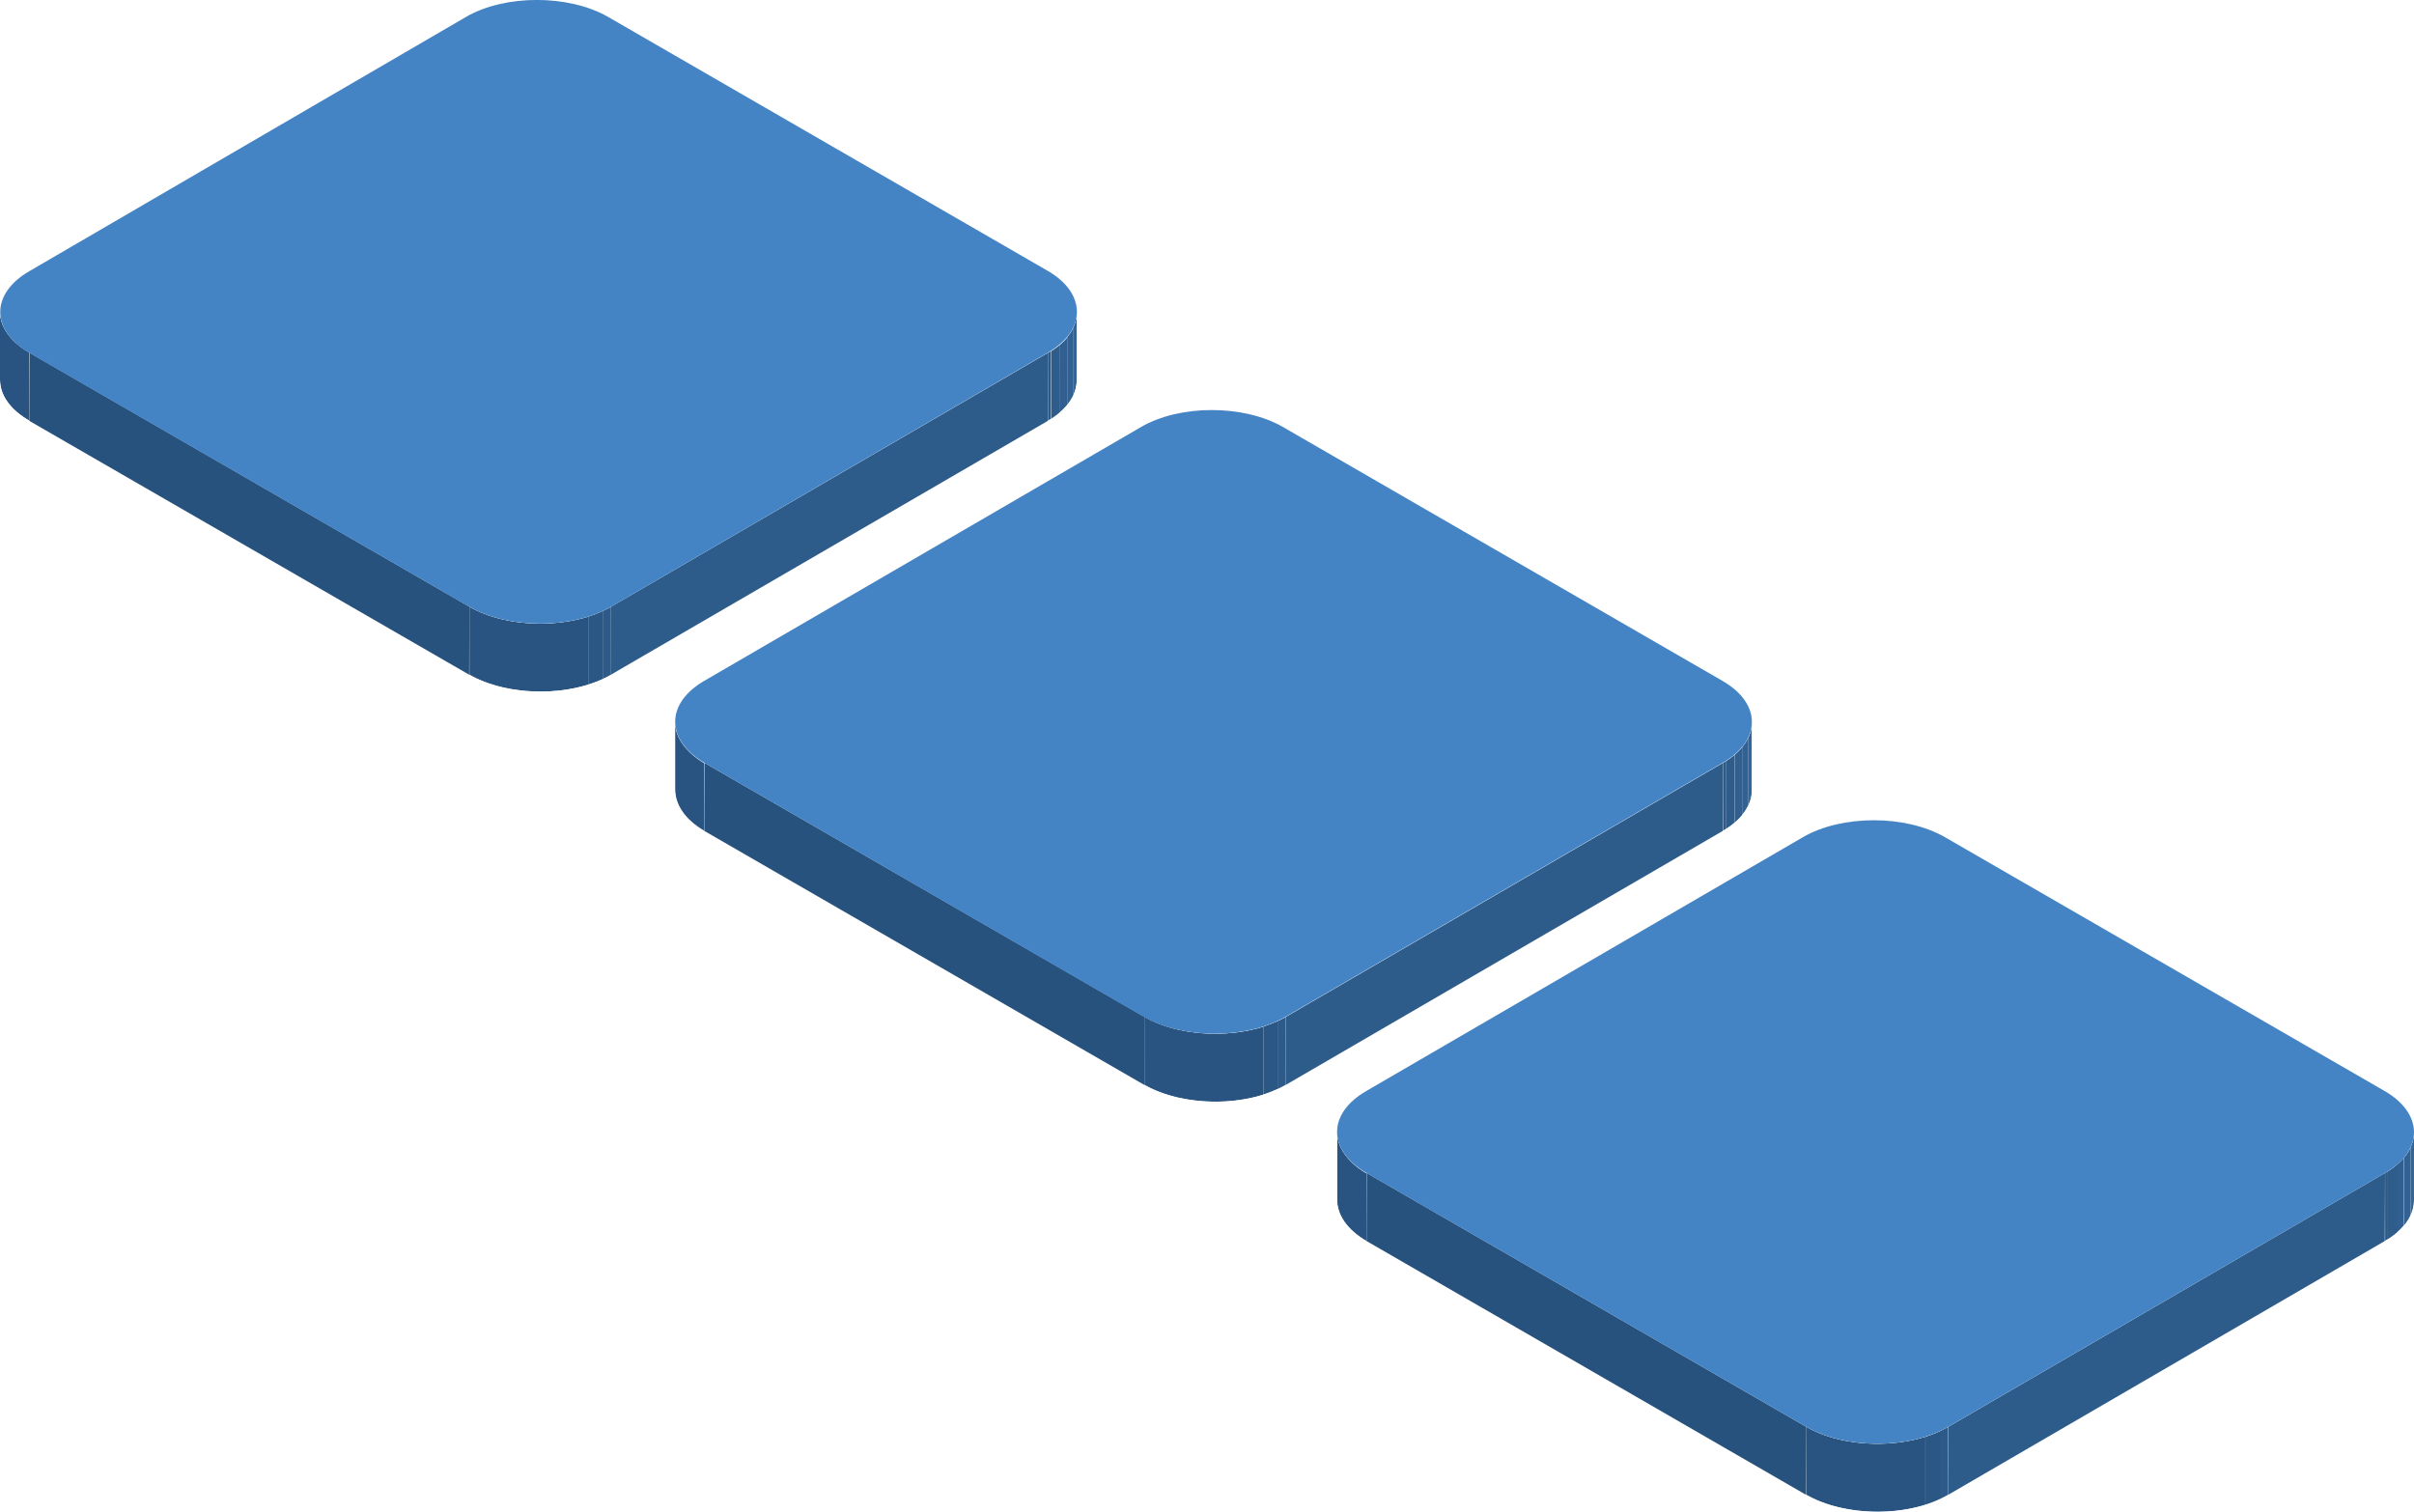
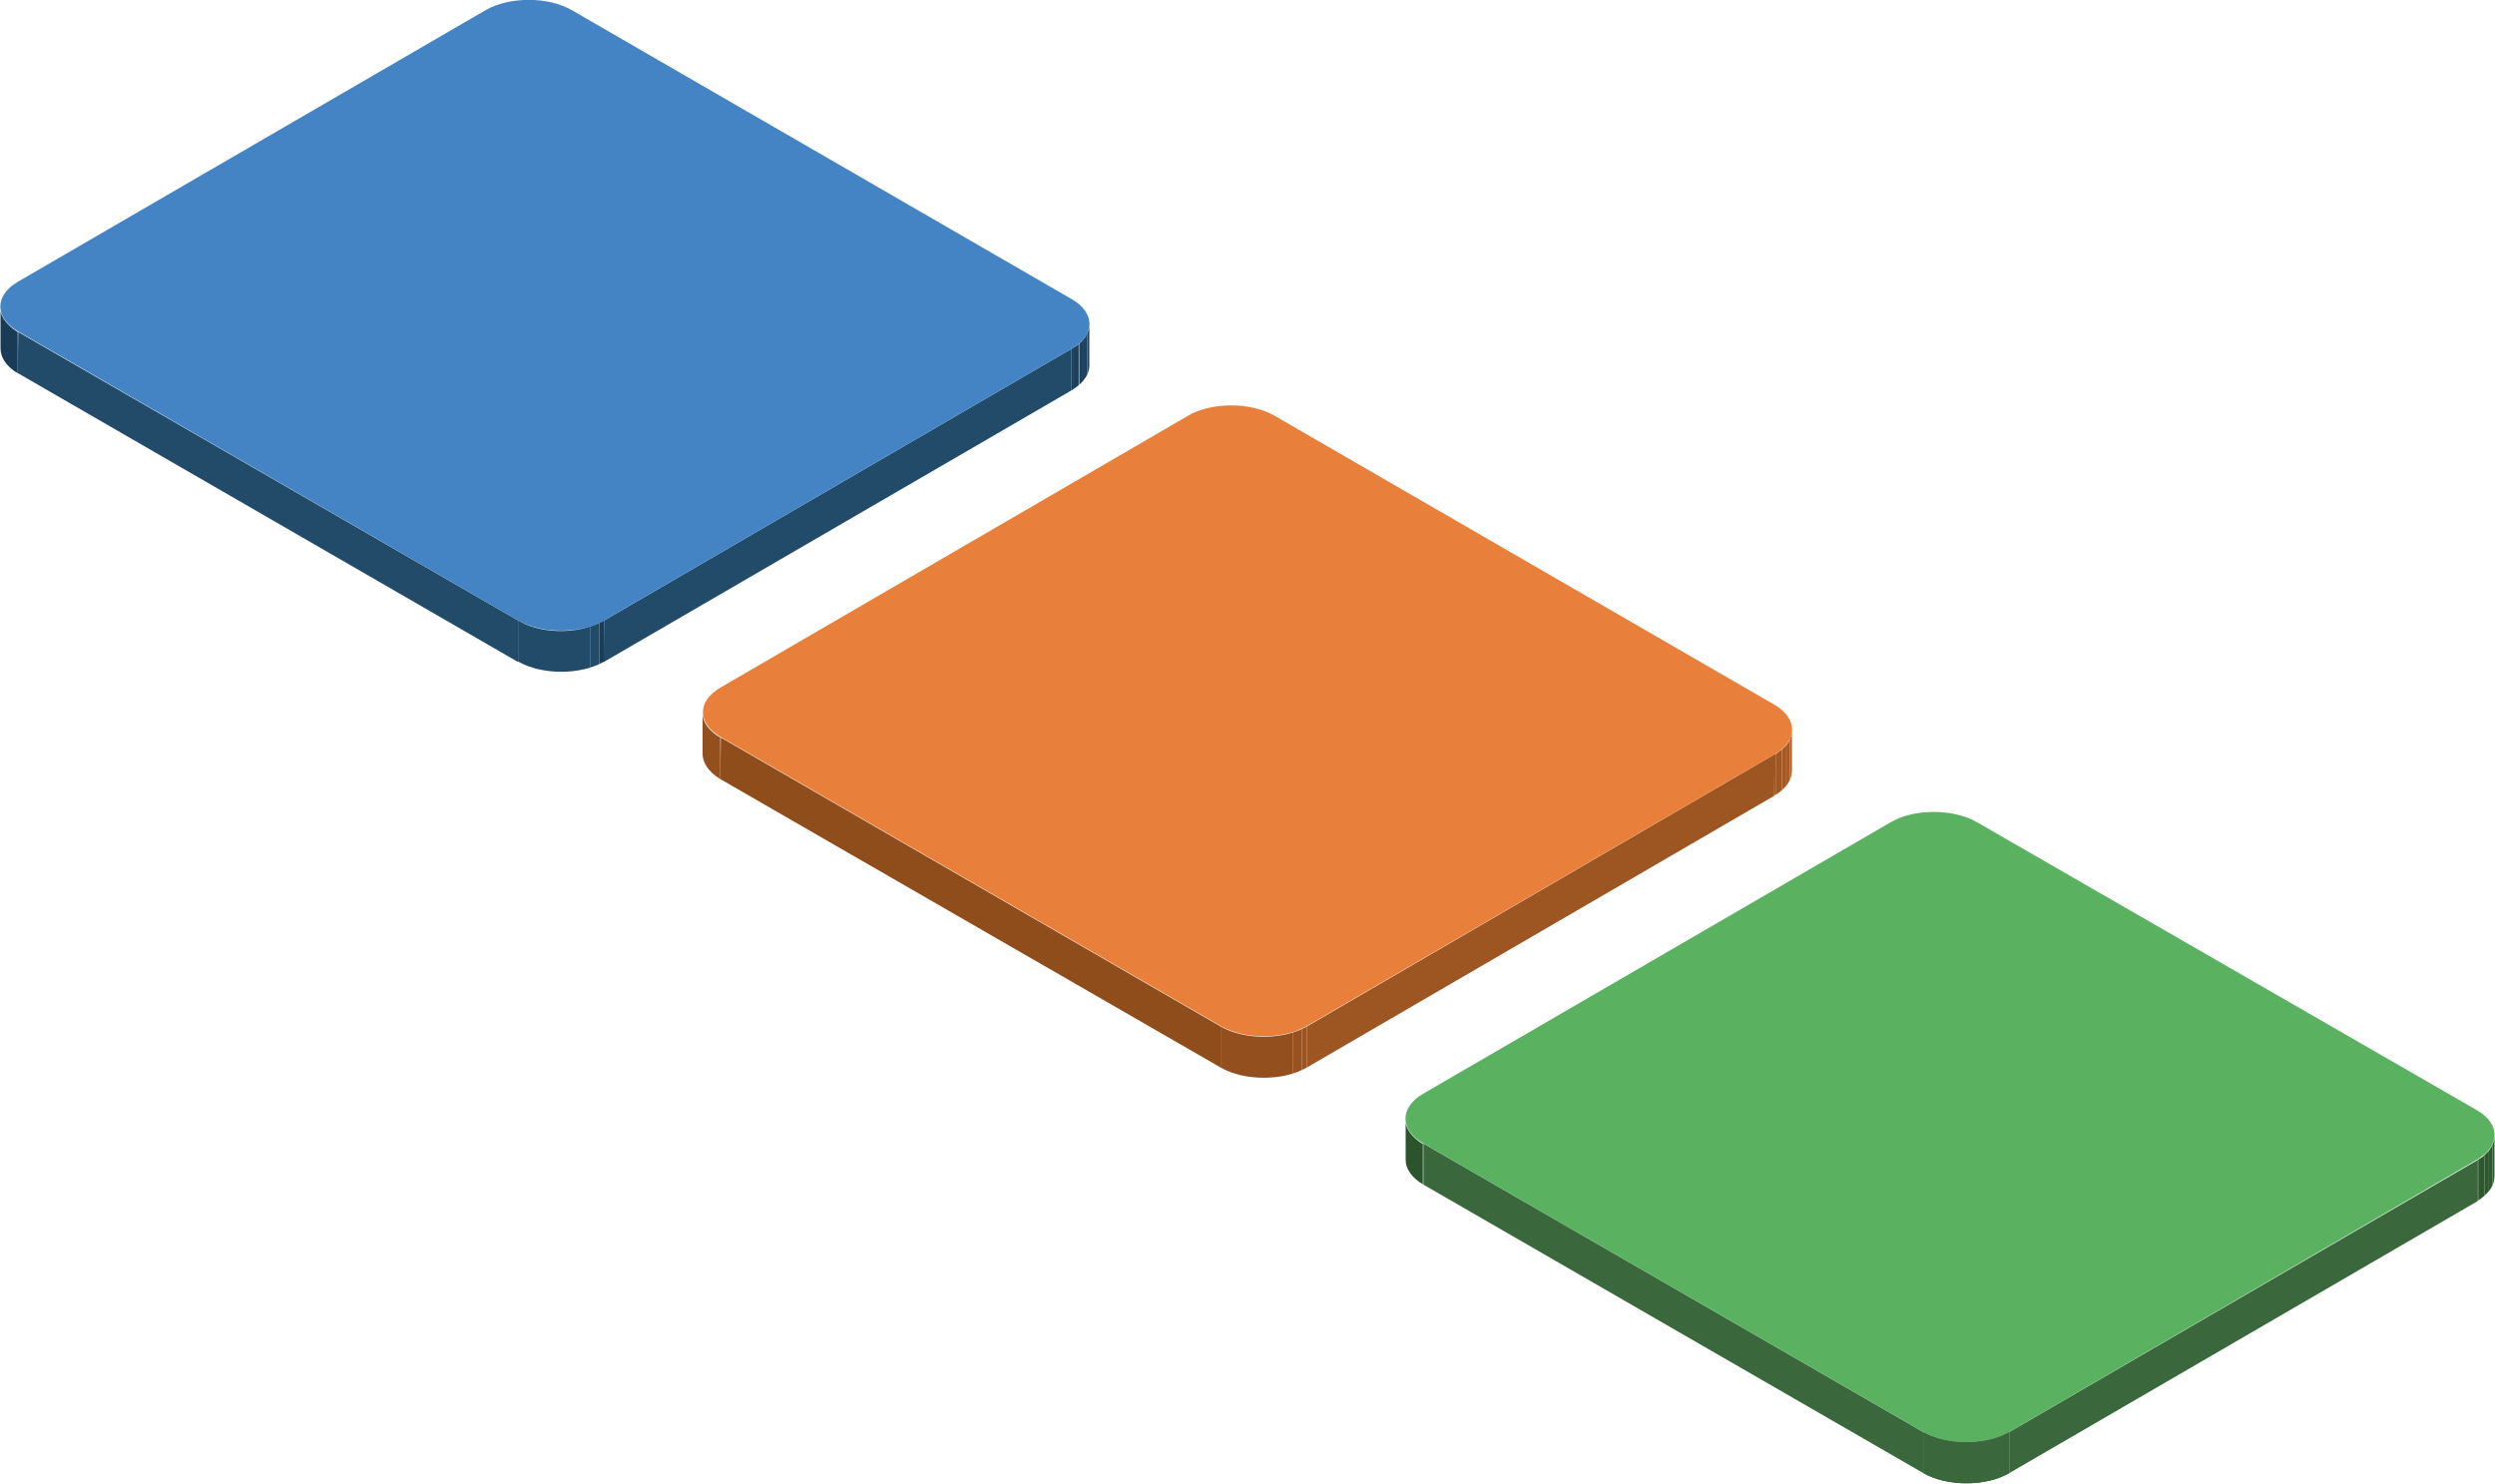
- <svg xmlns="http://www.w3.org/2000/svg" viewBox="0 0 289.2 181.14">
-   <defs>
-     <style>
-             .cls-1 {
-                 fill: none;
-             }
- 
-             .cls-2 {
-                 isolation: isolate;
-             }
- 
-             .cls-3 {
-                 clip-path: url(#clip-path);
-             }
- 
-             .cls-4 {
-                 fill: #336597;
-             }
- 
-             .cls-5 {
-                 fill: #326294;
-             }
- 
-             .cls-6 {
-                 fill: #305f90;
-             }
- 
-             .cls-7 {
-                 fill: #2e5d8c;
-             }
- 
-             .cls-8 {
-                 fill: #2d5a88;
-             }
- 
-             .cls-9 {
-                 clip-path: url(#clip-path-2);
-             }
- 
-             .cls-10 {
-                 fill: #295481;
-             }
- 
-             .cls-11 {
-                 fill: #2d5b8a;
-             }
- 
-             .cls-12 {
-                 fill: #27527d;
-             }
- 
-             .cls-13 {
-                 fill: #4484c5;
-             }
- 
-             .cls-14 {
-                 clip-path: url(#clip-path-3);
-             }
- 
-             .cls-15 {
-                 fill: #2b5785;
-             }
- 
-             .cls-16 {
-                 clip-path: url(#clip-path-4);
-             }
- 
-             .cls-17 {
-                 clip-path: url(#clip-path-5);
-             }
- 
-             .cls-18 {
-                 clip-path: url(#clip-path-6);
-             }
- 
-             .cls-19 {
-                 clip-path: url(#clip-path-7);
-             }
- 
-             .cls-20 {
-                 clip-path: url(#clip-path-8);
-             }
- 
-             .cls-21 {
-                 clip-path: url(#clip-path-9);
-             }
-         </style>
-     <clipPath id="clip-path" transform="translate(0 -7.7)">
-       <path class="cls-1" d="M209.88,94.22l0,8.15c0,1.77-1.16,3.54-3.48,4.88l0-8.15C208.72,97.76,209.88,96,209.88,94.22Z" />
-     </clipPath>
-     <clipPath id="clip-path-2" transform="translate(0 -7.7)">
-       <path class="cls-1" d="M80.86,102.31l0-8.15c0,1.79,1.17,3.59,3.53,5l0,8.15C82,105.9,80.86,104.1,80.86,102.31Z" />
-     </clipPath>
-     <clipPath id="clip-path-3" transform="translate(0 -7.7)">
-       <path class="cls-1" d="M154.06,129.52l0,8.15c-4.65,2.71-12.28,2.71-17,0l0-8.15C141.78,132.23,149.41,132.22,154.06,129.52Z" />
-     </clipPath>
-     <clipPath id="clip-path-4" transform="translate(0 -7.7)">
-       <path class="cls-1" d="M289.2,143.36l0,8.15c0,1.77-1.16,3.54-3.46,4.88l0-8.15C288,146.9,289.19,145.13,289.2,143.36Z" />
-     </clipPath>
-     <clipPath id="clip-path-5" transform="translate(0 -7.7)">
-       <path class="cls-1" d="M160.18,151.44l0-8.15c0,1.79,1.17,3.59,3.53,5l0,8.15C161.35,155,160.17,153.23,160.18,151.44Z" />
-     </clipPath>
-     <clipPath id="clip-path-6" transform="translate(0 -7.7)">
-       <path class="cls-1" d="M233.39,178.65l0,8.15c-4.66,2.71-12.3,2.71-17,0l0-8.15C221.09,181.35,228.73,181.36,233.39,178.65Z" />
-     </clipPath>
-     <clipPath id="clip-path-7" transform="translate(0 -7.7)">
-       <path class="cls-1" d="M129,45.09l0,8.15c0,1.77-1.17,3.54-3.48,4.88l0-8.15C127.86,48.63,129,46.86,129,45.09Z" />
-     </clipPath>
-     <clipPath id="clip-path-8" transform="translate(0 -7.7)">
-       <path class="cls-1" d="M0,53.18,0,45c0,1.8,1.17,3.59,3.53,4.95l0,8.15C1.17,56.76,0,55,0,53.18Z" />
-     </clipPath>
-     <clipPath id="clip-path-9" transform="translate(0 -7.7)">
-       <path class="cls-1" d="M73.21,80.39l0,8.15c-4.65,2.7-12.29,2.7-17,0l0-8.15C60.91,83.09,68.55,83.09,73.21,80.39Z" />
-     </clipPath>
-   </defs>
-   <g id="Layer_2" data-name="Layer 2">
-     <g id="Layer_1-2" data-name="Layer 1">
-       <g class="cls-2">
-         <g class="cls-2">
-           <g class="cls-3">
-             <g class="cls-2">
-               <path class="cls-4" d="M209.88,94.22l0,8.15a4.24,4.24,0,0,1-.42,1.82l0-8.15a4.28,4.28,0,0,0,.42-1.82" transform="translate(0 -7.7)" />
-               <path class="cls-5" d="M209.46,96l0,8.15a5.37,5.37,0,0,1-.75,1.17l0-8.15a5.32,5.32,0,0,0,.74-1.17" transform="translate(0 -7.7)" />
-               <path class="cls-6" d="M208.72,97.21l0,8.15a6.85,6.85,0,0,1-.89.9l0-8.15a7.65,7.65,0,0,0,.9-.9" transform="translate(0 -7.7)" />
-               <path class="cls-7" d="M207.82,98.11l0,8.15a10.19,10.19,0,0,1-1.07.78l0-8.15a9.24,9.24,0,0,0,1.07-.78" transform="translate(0 -7.7)" />
-               <path class="cls-8" d="M206.75,98.89l0,8.15-.35.21,0-8.15.34-.21" transform="translate(0 -7.7)" />
-             </g>
-           </g>
-         </g>
-         <g class="cls-2">
-           <g class="cls-9">
-             <g class="cls-2">
-               <path class="cls-10" d="M84.42,99.11l0,8.15c-2.36-1.36-3.53-3.16-3.53-5l0-8.15c0,1.79,1.17,3.59,3.53,5" transform="translate(0 -7.7)" />
-             </g>
-           </g>
-         </g>
-         <polygon class="cls-11" points="206.41 91.41 206.38 99.56 154.04 129.98 154.06 121.83 206.41 91.41" />
-         <polygon class="cls-12" points="137.1 121.83 137.08 129.98 84.39 99.56 84.42 91.41 137.1 121.83" />
-         <path class="cls-13" d="M206.36,89.28c4.68,2.7,4.7,7.12,0,9.82l-52.35,30.42c-4.65,2.7-12.28,2.71-17,0L84.42,99.11c-4.69-2.71-4.71-7.13-.06-9.83L136.7,58.86c4.66-2.71,12.28-2.71,17,0Z" transform="translate(0 -7.7)" />
-         <g class="cls-2">
-           <g class="cls-14">
-             <g class="cls-2">
-               <path class="cls-8" d="M154.06,129.52l0,8.15c-.31.18-.64.35-1,.51l0-8.15c.33-.16.66-.33,1-.51" transform="translate(0 -7.7)" />
-               <path class="cls-15" d="M153.09,130l0,8.15a13.52,13.52,0,0,1-1.75.68l0-8.15a16.05,16.05,0,0,0,1.76-.68" transform="translate(0 -7.7)" />
-               <path class="cls-10" d="M151.33,130.71l0,8.15c-4.54,1.43-10.38,1-14.23-1.18l0-8.15c3.85,2.22,9.69,2.61,14.23,1.18" transform="translate(0 -7.7)" />
-             </g>
-           </g>
-         </g>
-       </g>
-       <g class="cls-2">
-         <g class="cls-2">
-           <g class="cls-16">
-             <g class="cls-2">
-               <path class="cls-4" d="M289.2,143.36l0,8.15a4.24,4.24,0,0,1-.42,1.82l0-8.15a4.43,4.43,0,0,0,.42-1.82" transform="translate(0 -7.7)" />
-               <path class="cls-5" d="M288.78,145.18l0,8.15a5.32,5.32,0,0,1-.74,1.17l0-8.15a5.77,5.77,0,0,0,.75-1.17" transform="translate(0 -7.7)" />
-               <path class="cls-6" d="M288,146.35l0,8.15a7.54,7.54,0,0,1-.89.9l0-8.15a6.85,6.85,0,0,0,.89-.9" transform="translate(0 -7.7)" />
-               <path class="cls-7" d="M287.14,147.25l0,8.15a10.19,10.19,0,0,1-1.07.78l0-8.15a9.24,9.24,0,0,0,1.07-.78" transform="translate(0 -7.7)" />
-               <path class="cls-8" d="M286.07,148l0,8.15-.34.21,0-8.15.34-.21" transform="translate(0 -7.7)" />
-             </g>
-           </g>
-         </g>
-         <g class="cls-2">
-           <g class="cls-17">
-             <g class="cls-2">
-               <path class="cls-10" d="M163.73,148.24l0,8.15c-2.36-1.36-3.54-3.16-3.53-4.95l0-8.15c0,1.79,1.17,3.59,3.53,5" transform="translate(0 -7.7)" />
-             </g>
-           </g>
-         </g>
-         <polygon class="cls-11" points="285.73 140.54 285.7 148.69 233.37 179.11 233.39 170.96 285.73 140.54" />
-         <polygon class="cls-12" points="216.41 170.96 216.39 179.11 163.71 148.69 163.73 140.54 216.41 170.96" />
-         <path class="cls-13" d="M285.67,138.41c4.68,2.7,4.71,7.13.06,9.83l-52.34,30.41c-4.66,2.71-12.3,2.7-17,0l-52.68-30.41c-4.68-2.71-4.72-7.13,0-9.84L216,108c4.65-2.7,12.29-2.7,17,0Z" transform="translate(0 -7.7)" />
-         <g class="cls-2">
-           <g class="cls-18">
-             <g class="cls-2">
-               <path class="cls-8" d="M233.39,178.65l0,8.15a8.26,8.26,0,0,1-1,.51l0-8.15c.33-.16.66-.33,1-.51" transform="translate(0 -7.7)" />
-               <path class="cls-15" d="M232.42,179.16l0,8.15a13.52,13.52,0,0,1-1.75.68l0-8.15a14.26,14.26,0,0,0,1.76-.68" transform="translate(0 -7.7)" />
-               <path class="cls-10" d="M230.66,179.84l0,8.15c-4.55,1.44-10.4,1-14.25-1.19l0-8.15c3.85,2.22,9.7,2.62,14.25,1.19" transform="translate(0 -7.7)" />
-             </g>
-           </g>
-         </g>
-       </g>
-       <g class="cls-2">
-         <g class="cls-2">
-           <g class="cls-19">
-             <g class="cls-2">
-               <path class="cls-4" d="M129,45.09l0,8.15a4.6,4.6,0,0,1-.42,1.82l0-8.15a4.28,4.28,0,0,0,.42-1.82" transform="translate(0 -7.7)" />
-               <path class="cls-5" d="M128.6,46.91l0,8.15a5.77,5.77,0,0,1-.75,1.17l0-8.15a5.77,5.77,0,0,0,.75-1.17" transform="translate(0 -7.7)" />
-               <path class="cls-6" d="M127.85,48.08l0,8.15a7.54,7.54,0,0,1-.89.9L127,49a6.85,6.85,0,0,0,.89-.9" transform="translate(0 -7.7)" />
-               <path class="cls-7" d="M127,49l0,8.15a10.19,10.19,0,0,1-1.07.78l0-8.15A10.19,10.19,0,0,0,127,49" transform="translate(0 -7.7)" />
-               <path class="cls-8" d="M125.89,49.76l0,8.15-.35.21,0-8.15.35-.21" transform="translate(0 -7.7)" />
-             </g>
-           </g>
-         </g>
-         <g class="cls-2">
-           <g class="cls-20">
-             <g class="cls-2">
-               <path class="cls-10" d="M3.55,50l0,8.15C1.17,56.76,0,55,0,53.18L0,45c0,1.8,1.17,3.59,3.53,4.95" transform="translate(0 -7.7)" />
-             </g>
-           </g>
-         </g>
-         <polygon class="cls-11" points="125.55 42.27 125.52 50.43 73.18 80.84 73.21 72.69 125.55 42.27" />
-         <polygon class="cls-12" points="56.23 72.69 56.21 80.84 3.52 50.43 3.55 42.27 56.23 72.69" />
-         <path class="cls-13" d="M125.5,40.14c4.68,2.7,4.69,7.13,0,9.83L73.21,80.39c-4.66,2.7-12.3,2.7-17,0L3.55,50c-4.68-2.7-4.71-7.12,0-9.83L55.84,9.72c4.65-2.7,12.29-2.7,17,0Z" transform="translate(0 -7.7)" />
-         <g class="cls-2">
-           <g class="cls-21">
-             <g class="cls-2">
-               <path class="cls-8" d="M73.21,80.39l0,8.15c-.31.18-.63.35-1,.51l0-8.16c.34-.15.66-.32,1-.5" transform="translate(0 -7.7)" />
-               <path class="cls-15" d="M72.23,80.89l0,8.16a16,16,0,0,1-1.76.67l0-8.15a13.52,13.52,0,0,0,1.75-.68" transform="translate(0 -7.7)" />
-               <path class="cls-10" d="M70.48,81.57l0,8.15c-4.54,1.44-10.39,1-14.24-1.18l0-8.15c3.85,2.22,9.7,2.62,14.25,1.18" transform="translate(0 -7.7)" />
-             </g>
+ <svg xmlns="http://www.w3.org/2000/svg" xmlns:xlink="http://www.w3.org/1999/xlink" version="1.1" id="Layer_2" x="0px" y="0px" viewBox="0 0 492.2 292.7" style="enable-background:new 0 0 492.2 292.7;" xml:space="preserve">
+   <style type="text/css">
+ 	.st0{clip-path:url(#SVGID_2_);}
+ 	.st1{fill:#2B542D;}
+ 	.st2{clip-path:url(#SVGID_4_);}
+ 	.st3{fill:#305A32;}
+ 	.st4{fill:#2F5931;}
+ 	.st5{fill:#2E5830;}
+ 	.st6{fill:#2E5730;}
+ 	.st7{fill:#2D562F;}
+ 	.st8{fill:#3A683C;}
+ 	.st9{fill:#5AB261;}
+ 	.st10{clip-path:url(#SVGID_6_);}
+ 	.st11{clip-path:url(#SVGID_8_);}
+ 	.st12{fill:#93501E;}
+ 	.st13{clip-path:url(#SVGID_10_);}
+ 	.st14{fill:#AE6028;}
+ 	.st15{fill:#AA5D27;}
+ 	.st16{fill:#A55A25;}
+ 	.st17{fill:#A05823;}
+ 	.st18{fill:#9C5521;}
+ 	.st19{fill:#9D5622;}
+ 	.st20{fill:#8F4D1C;}
+ 	.st21{fill:#E87F3A;}
+ 	.st22{clip-path:url(#SVGID_12_);}
+ 	.st23{fill:#975220;}
+ 	.st24{clip-path:url(#SVGID_14_);}
+ 	.st25{fill:#183B57;}
+ 	.st26{clip-path:url(#SVGID_16_);}
+ 	.st27{fill:#1F4462;}
+ 	.st28{fill:#1E4260;}
+ 	.st29{fill:#1D415E;}
+ 	.st30{fill:#1C3F5C;}
+ 	.st31{fill:#1A3E5A;}
+ 	.st32{fill:#214B68;}
+ 	.st33{fill:#4484C5;}
+ 	.st34{clip-path:url(#SVGID_18_);}
+ </style>
+   <g>
+     <g>
+       <g>
+         <defs>
+           <path id="SVGID_1_" d="M277.2,228.8v-8.1c0,1.8,1.2,3.6,3.5,5v8.1C278.4,232.3,277.2,230.5,277.2,228.8z" />
+         </defs>
+         <clipPath id="SVGID_2_">
+           <use xlink:href="#SVGID_1_" style="overflow:visible;" />
+         </clipPath>
+         <g class="st0">
+           <g>
+             <path class="st1" d="M280.8,225.6v8.1c-2.4-1.4-3.5-3.2-3.5-4.9v-8.1C277.3,222.4,278.4,224.2,280.8,225.6" />
+           </g>
+         </g>
+       </g>
+     </g>
+     <g>
+       <g>
+         <defs>
+           <path id="SVGID_3_" d="M492.1,224v8.1c0,1.8-1.2,3.5-3.5,4.9v-8.1C491,227.5,492.1,225.8,492.1,224z" />
+         </defs>
+         <clipPath id="SVGID_4_">
+           <use xlink:href="#SVGID_3_" style="overflow:visible;" />
+         </clipPath>
+         <g class="st2">
+           <g>
+             <path class="st3" d="M492.1,224v8.1c0,0.6-0.1,1.3-0.4,1.8v-8.1C492,225.3,492.1,224.6,492.1,224" />
+             <path class="st4" d="M491.7,225.8v8.1c-0.2,0.4-0.4,0.8-0.7,1.2V227C491.3,226.6,491.5,226.2,491.7,225.8" />
+             <path class="st5" d="M491,227v8.1c-0.3,0.3-0.6,0.6-0.9,0.9v-8.1C490.4,227.6,490.7,227.3,491,227" />
+             <path class="st6" d="M490.1,227.9v8.1c-0.3,0.3-0.7,0.5-1.1,0.8v-8.1C489.5,228.4,489.8,228.2,490.1,227.9" />
+             <path class="st7" d="M489,228.7v8.1l-0.3,0.2v-8.1L489,228.7" />
+           </g>
+         </g>
+       </g>
+     </g>
+     <polygon class="st8" points="488.7,228.9 488.7,237 396.4,290.6 396.4,282.5  " />
+     <polygon class="st8" points="379.4,282.5 379.4,290.6 280.8,233.7 280.8,225.6  " />
+     <path class="st9" d="M488.6,219c4.7,2.7,4.7,7.1,0,9.8l-92.2,53.7c-4.6,2.7-12.3,2.7-17,0l-98.6-56.9c-4.7-2.7-4.7-7.1-0.1-9.8   l92.3-53.6c4.6-2.7,12.3-2.7,17,0L488.6,219z" />
+     <g>
+       <g>
+         <defs>
+           <path id="SVGID_5_" d="M396.4,282.5v8.1c-4.6,2.7-12.3,2.7-17,0v-8.1C384.1,285.2,391.8,285.2,396.4,282.5z" />
+         </defs>
+         <use xlink:href="#SVGID_5_" style="overflow:visible;fill:#3A683C;" />
+         <clipPath id="SVGID_6_">
+           <use xlink:href="#SVGID_5_" style="overflow:visible;" />
+         </clipPath>
+         <g class="st10">
+           <g>
+             <path class="st8" d="M396.4,282.5v8.1c-0.3,0.2-0.6,0.4-1,0.5V283C395.7,282.9,396.1,282.7,396.4,282.5" />
+             <path class="st8" d="M395.4,283v8.1c-0.6,0.3-1.2,0.5-1.8,0.7v-8.2C394.3,283.5,394.9,283.3,395.4,283" />
+             <path class="st8" d="M393.7,283.7v8.2c-4.5,1.4-10.4,1-14.2-1.2v-8.1C383.3,284.7,389.1,285.1,393.7,283.7" />
+           </g>
+         </g>
+       </g>
+     </g>
+   </g>
+   <g>
+     <g>
+       <g>
+         <defs>
+           <path id="SVGID_7_" d="M138.6,148.7v-8.1c0,1.8,1.2,3.6,3.5,4.9v8.2C139.8,152.3,138.6,150.5,138.6,148.7z" />
+         </defs>
+         <clipPath id="SVGID_8_">
+           <use xlink:href="#SVGID_7_" style="overflow:visible;" />
+         </clipPath>
+         <g class="st11">
+           <g>
+             <path class="st12" d="M142.1,145.5v8.2c-2.4-1.4-3.5-3.2-3.5-4.9v-8.1C138.6,142.4,139.8,144.2,142.1,145.5" />
+           </g>
+         </g>
+       </g>
+     </g>
+     <g>
+       <g>
+         <defs>
+           <path id="SVGID_9_" d="M353.5,144v8.1c0,1.8-1.2,3.5-3.5,4.9v-8.1C352.4,147.5,353.5,145.7,353.5,144z" />
+         </defs>
+         <clipPath id="SVGID_10_">
+           <use xlink:href="#SVGID_9_" style="overflow:visible;" />
+         </clipPath>
+         <g class="st13">
+           <g>
+             <path class="st14" d="M353.5,144v8.1c0,0.6-0.1,1.3-0.4,1.8v-8.1C353.4,145.2,353.5,144.6,353.5,144" />
+             <path class="st15" d="M353.1,145.8v8.1c-0.2,0.4-0.4,0.8-0.7,1.2v-8.1C352.7,146.6,353,146.2,353.1,145.8" />
+             <path class="st16" d="M352.4,147v8.1c-0.3,0.3-0.6,0.6-0.9,0.9v-8.1C351.8,147.6,352.1,147.3,352.4,147" />
+             <path class="st17" d="M351.5,147.9v8.1c-0.3,0.3-0.7,0.5-1.1,0.8v-8.1C350.8,148.4,351.1,148.1,351.5,147.9" />
+             <path class="st18" d="M350.4,148.6v8.1l-0.4,0.2v-8.1L350.4,148.6" />
+           </g>
+         </g>
+       </g>
+     </g>
+     <polygon class="st19" points="350.1,148.8 350,157 257.8,210.6 257.8,202.5  " />
+     <polygon class="st20" points="240.8,202.5 240.8,210.6 142.1,153.7 142.2,145.5  " />
+     <path class="st21" d="M350,139c4.7,2.7,4.7,7.1,0.1,9.8l-92.3,53.6c-4.6,2.7-12.3,2.7-17,0l-98.6-57c-4.7-2.7-4.7-7.1,0-9.8   L234.4,82c4.6-2.7,12.3-2.7,17,0L350,139z" />
+     <g>
+       <g>
+         <defs>
+           <path id="SVGID_11_" d="M257.8,202.5v8.1c-4.6,2.7-12.3,2.7-17,0v-8.1C245.5,205.2,253.1,205.2,257.8,202.5z" />
+         </defs>
+         <clipPath id="SVGID_12_">
+           <use xlink:href="#SVGID_11_" style="overflow:visible;" />
+         </clipPath>
+         <g class="st22">
+           <g>
+             <path class="st18" d="M257.8,202.5v8.1c-0.3,0.2-0.6,0.4-1,0.5V203C257.1,202.8,257.4,202.6,257.8,202.5" />
+             <path class="st23" d="M256.8,203v8.1c-0.6,0.3-1.2,0.5-1.8,0.7v-8.2C255.7,203.5,256.2,203.3,256.8,203" />
+             <path class="st12" d="M255,203.6v8.2c-4.5,1.4-10.4,1-14.2-1.2v-8.1C244.6,204.7,250.5,205.1,255,203.6" />
+           </g>
+         </g>
+       </g>
+     </g>
+   </g>
+   <g>
+     <g>
+       <g>
+         <defs>
+           <path id="SVGID_13_" d="M0,68.7v-8.2c0,1.8,1.2,3.6,3.5,5v8.2C1.1,72.3,0,70.5,0,68.7z" />
+         </defs>
+         <clipPath id="SVGID_14_">
+           <use xlink:href="#SVGID_13_" style="overflow:visible;" />
+         </clipPath>
+         <g class="st24">
+           <g>
+             <path class="st25" d="M3.6,65.5v8.2c-2.4-1.4-3.5-3.2-3.5-5v-8.2C0,62.3,1.2,64.1,3.6,65.5" />
+           </g>
+         </g>
+       </g>
+     </g>
+     <g>
+       <g>
+         <defs>
+           <path id="SVGID_15_" d="M214.9,63.9v8.2c0,1.8-1.2,3.5-3.5,4.9v-8.2C213.8,67.5,214.9,65.7,214.9,63.9z" />
+         </defs>
+         <clipPath id="SVGID_16_">
+           <use xlink:href="#SVGID_15_" style="overflow:visible;" />
+         </clipPath>
+         <g class="st26">
+           <g>
+             <path class="st27" d="M214.9,63.9v8.2c0,0.6-0.1,1.3-0.4,1.8v-8.2C214.8,65.2,214.9,64.6,214.9,63.9" />
+             <path class="st28" d="M214.5,65.7v8.2c-0.2,0.4-0.5,0.8-0.8,1.2v-8.2C214,66.6,214.3,66.2,214.5,65.7" />
+             <path class="st29" d="M213.8,66.9v8.2c-0.3,0.3-0.6,0.6-0.9,0.9v-8.2C213.2,67.5,213.5,67.2,213.8,66.9" />
+             <path class="st30" d="M212.8,67.8V76c-0.3,0.3-0.7,0.5-1.1,0.8v-8.2C212.2,68.4,212.5,68.1,212.8,67.8" />
+             <path class="st31" d="M211.8,68.6v8.2l-0.4,0.2v-8.2L211.8,68.6" />
+           </g>
+         </g>
+       </g>
+     </g>
+     <polygon class="st32" points="211.4,68.8 211.4,77 119.1,130.6 119.2,122.4  " />
+     <polygon class="st32" points="102.2,122.4 102.2,130.6 3.5,73.6 3.6,65.5  " />
+     <path class="st33" d="M211.4,59c4.7,2.7,4.7,7.1,0,9.8l-92.2,53.6c-4.7,2.7-12.3,2.7-17,0l-98.6-57c-4.7-2.7-4.7-7.1-0.1-9.8   L95.8,2c4.7-2.7,12.3-2.7,17,0L211.4,59z" />
+     <g>
+       <g>
+         <defs>
+           <path id="SVGID_17_" d="M119.2,122.4v8.1c-4.6,2.7-12.3,2.7-17,0v-8.2C106.9,125.1,114.5,125.1,119.2,122.4z" />
+         </defs>
+         <clipPath id="SVGID_18_">
+           <use xlink:href="#SVGID_17_" style="overflow:visible;" />
+         </clipPath>
+         <g class="st34">
+           <g>
+             <path class="st31" d="M119.2,122.4v8.1c-0.3,0.2-0.6,0.4-1,0.5v-8.2C118.5,122.8,118.8,122.6,119.2,122.4" />
+             <path class="st32" d="M118.2,122.9v8.2c-0.6,0.3-1.2,0.5-1.8,0.7v-8.2C117,123.4,117.6,123.2,118.2,122.9" />
+             <path class="st32" d="M116.4,123.6v8.2c-4.5,1.4-10.4,1-14.2-1.2v-8.2C106,124.7,111.9,125.1,116.4,123.6" />
          </g>
        </g>
      </g>
    </g>
  </g>
</svg>
